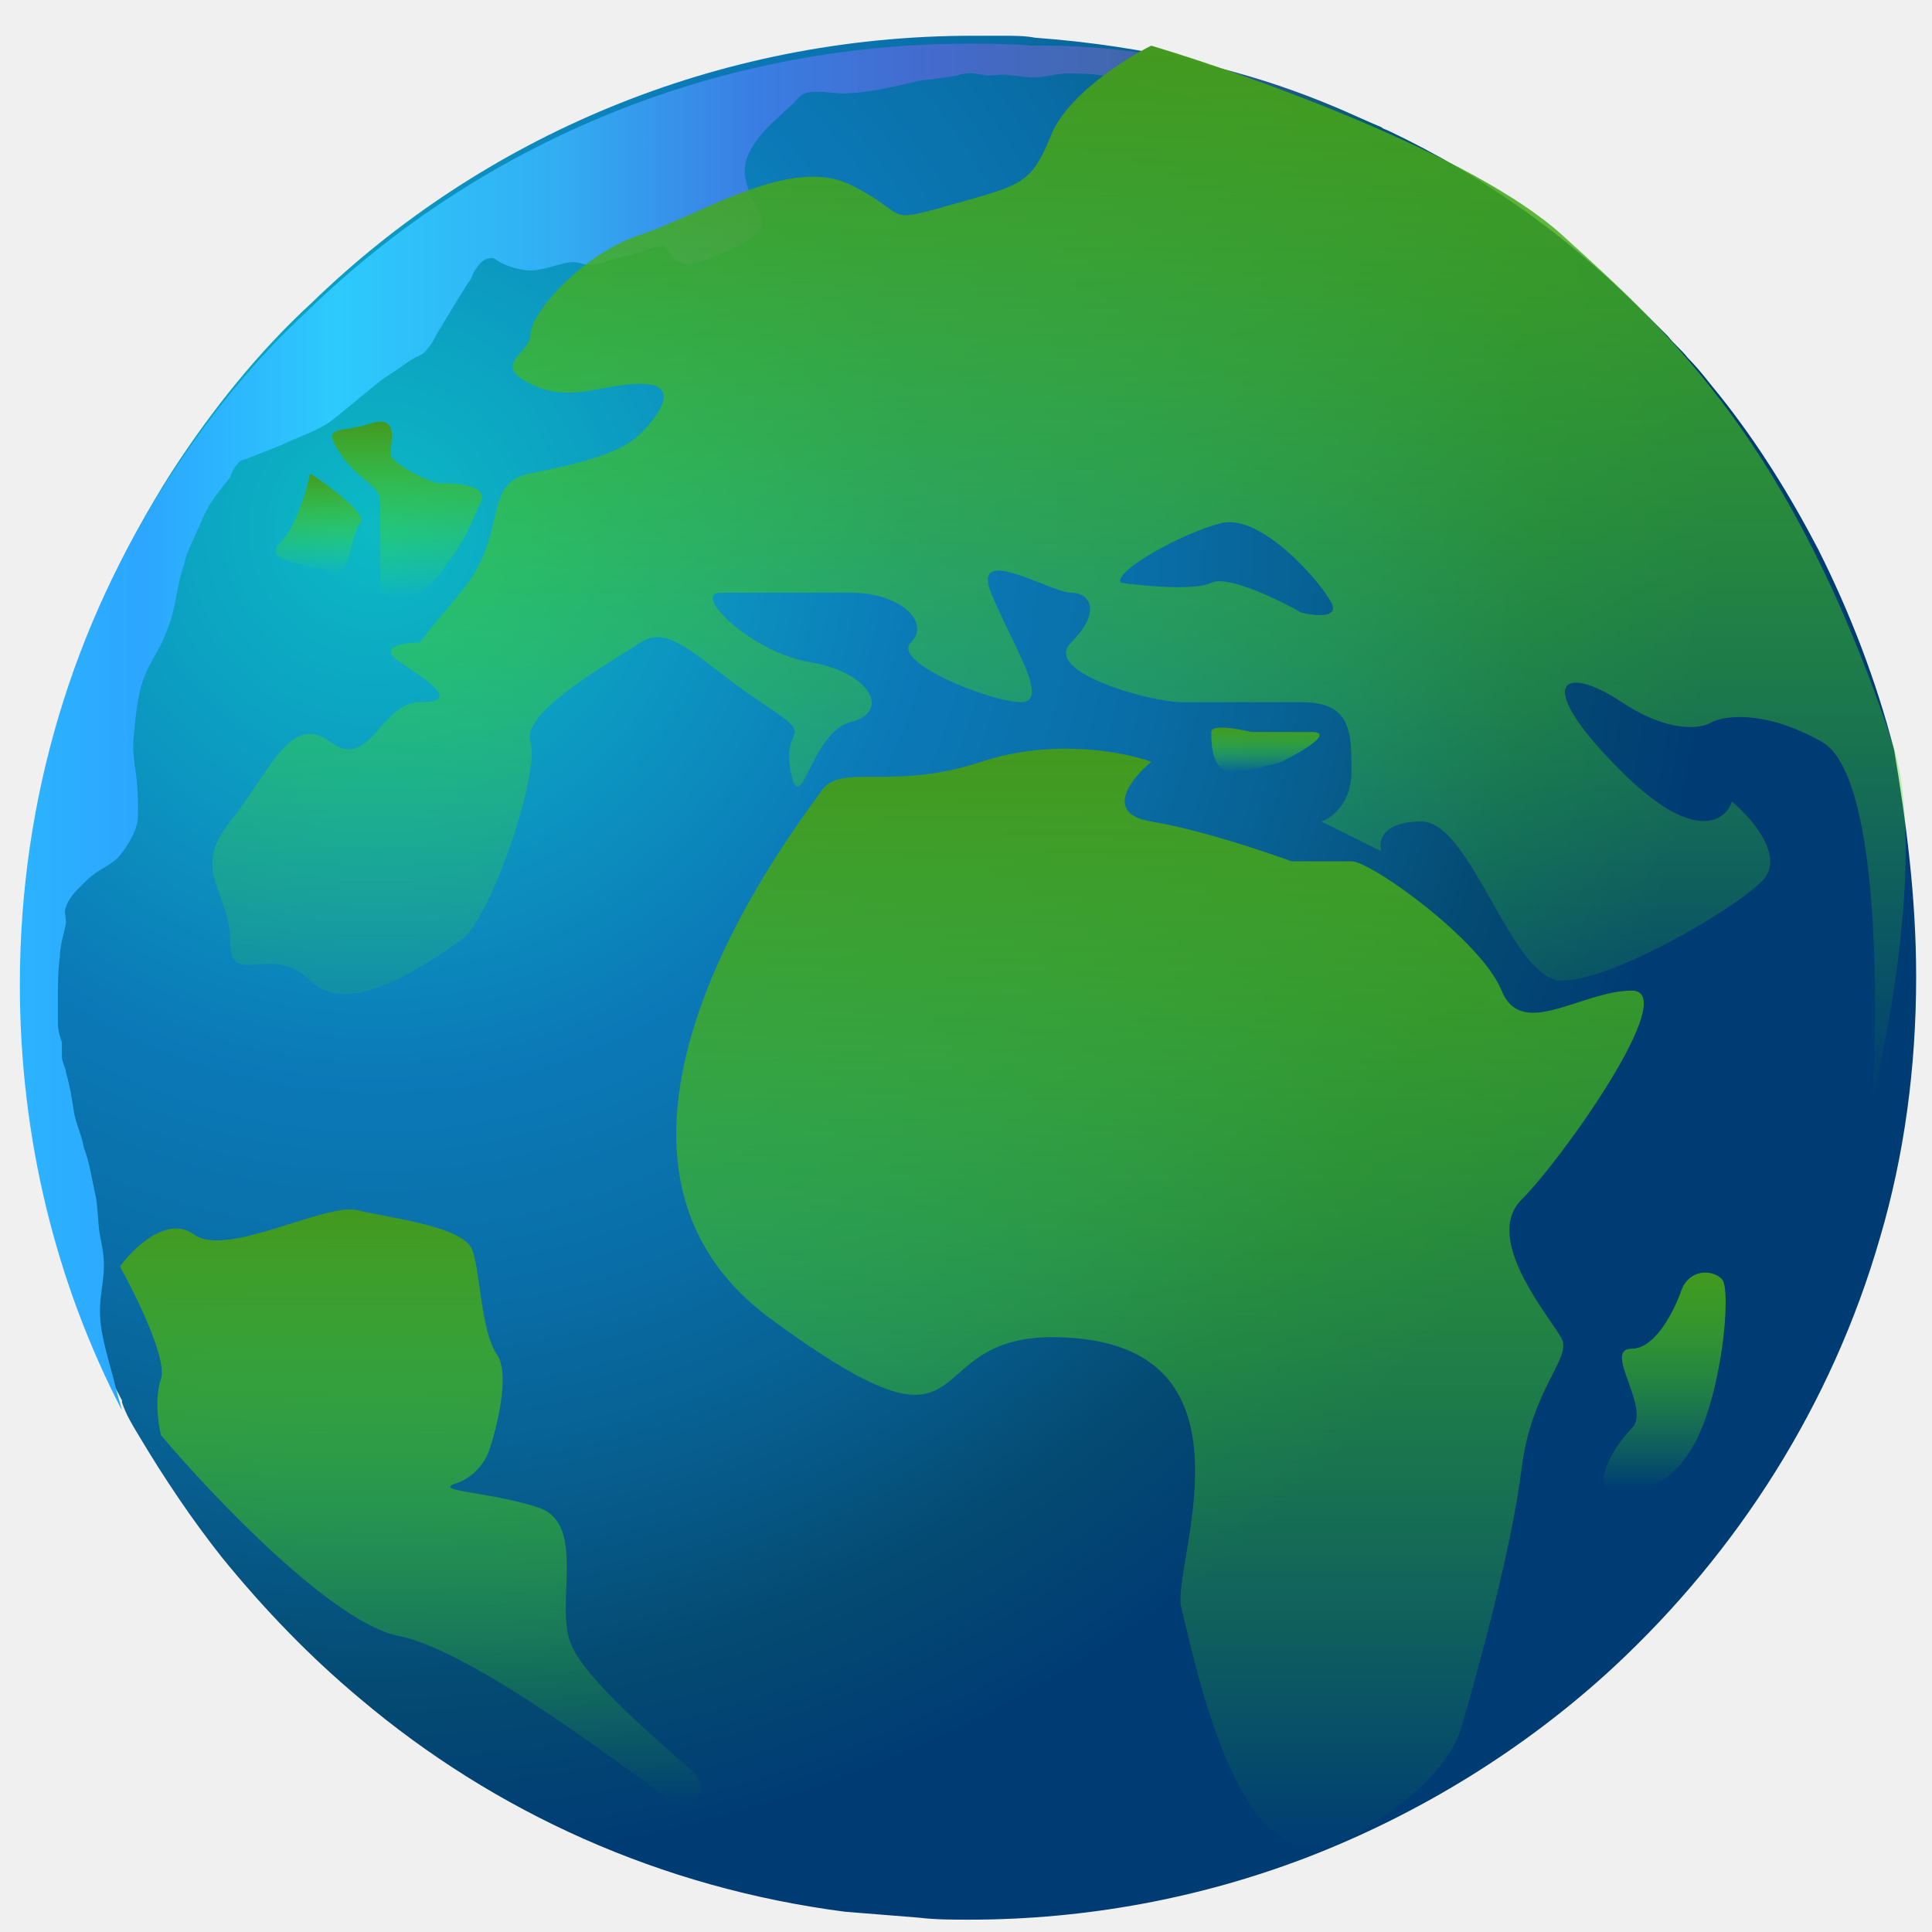
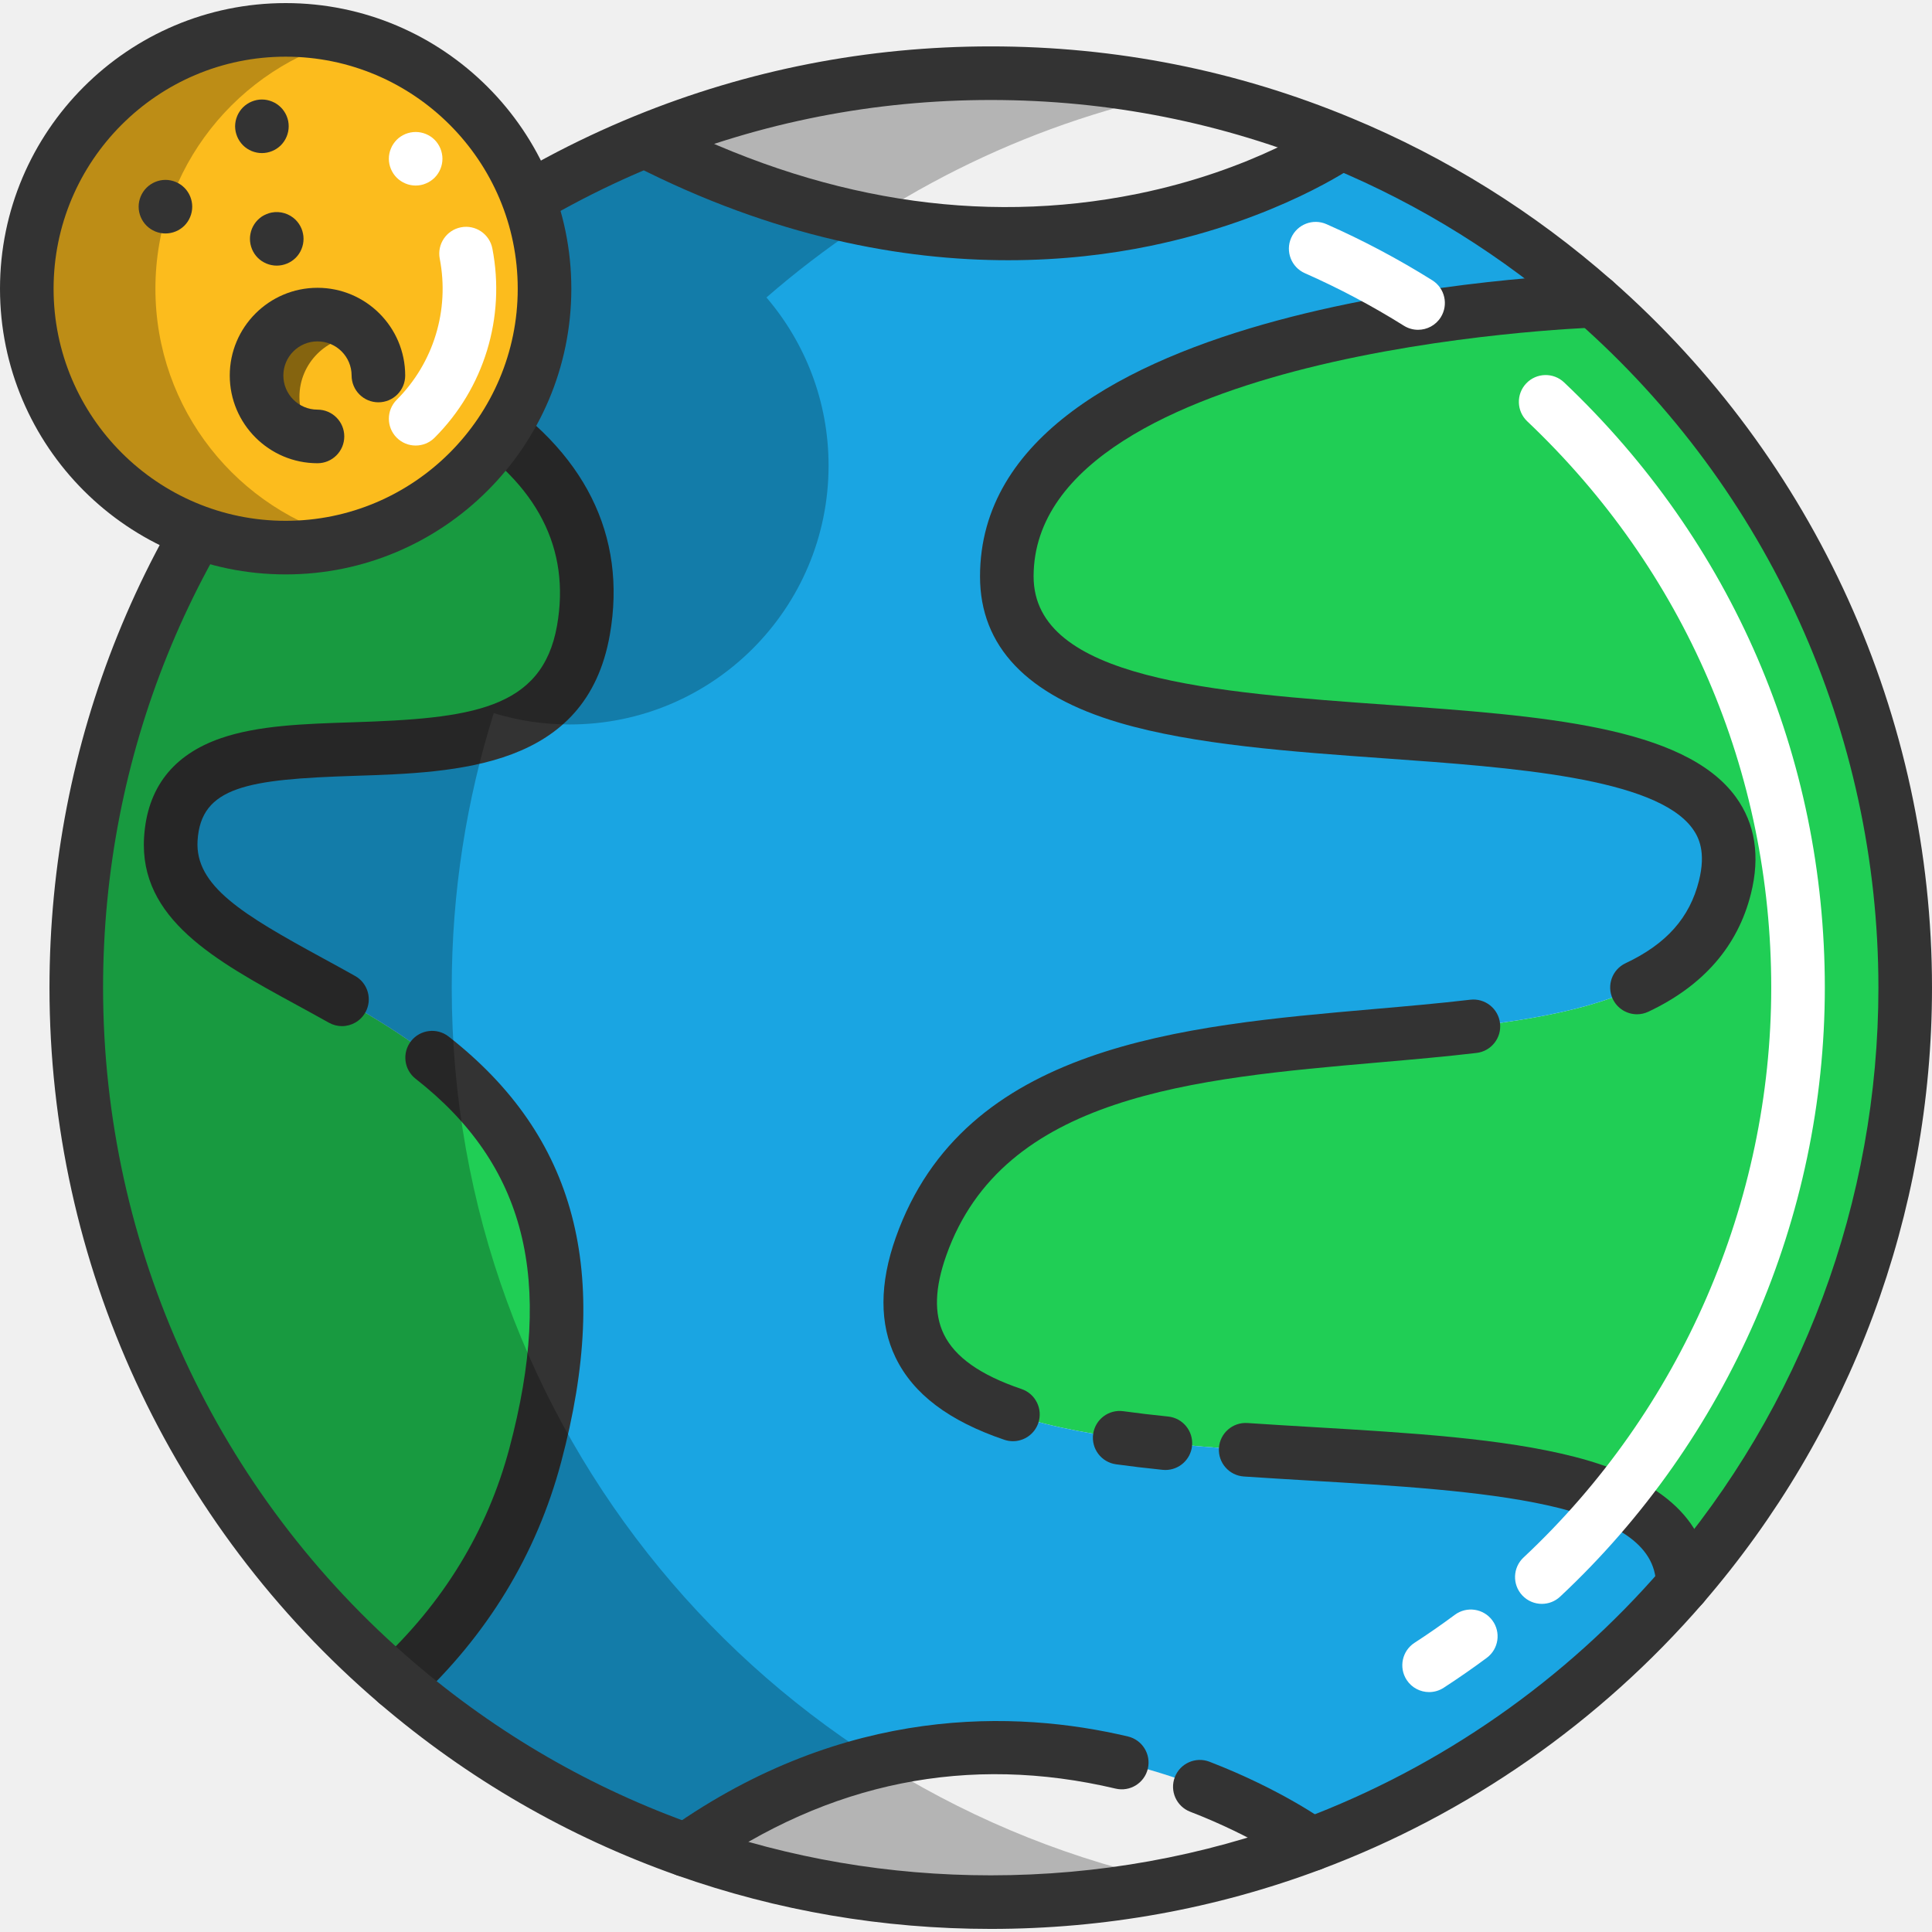
- <svg xmlns="http://www.w3.org/2000/svg" width="50" height="50" viewBox="0 0 50 50" fill="none">
-   <path fill-rule="evenodd" clip-rule="evenodd" d="M49.59 25.277C49.59 27.645 49.279 29.911 48.657 32.022C47.413 36.346 44.977 40.156 41.764 43.142C39.484 45.253 36.738 46.952 33.784 48.085C31.089 49.114 28.135 49.681 25.078 49.681C24.663 49.681 24.197 49.681 23.782 49.629C23.16 49.578 22.486 49.526 21.865 49.475C17.097 48.857 12.796 46.901 9.324 43.966C8.028 42.885 6.836 41.649 5.748 40.311C4.971 39.332 4.245 38.251 3.571 37.118C3.416 36.861 3.26 36.604 3.157 36.295C3.157 36.295 3.157 36.295 3.157 36.243C3.001 35.934 2.846 35.677 2.742 35.368C2.328 34.441 1.965 33.463 1.654 32.485C1.447 31.764 1.239 31.043 1.084 30.323C0.98 29.808 0.877 29.293 0.825 28.727C0.669 27.594 0.566 26.461 0.566 25.277C0.566 24.608 0.617 23.938 0.669 23.269C0.721 22.857 0.773 22.445 0.825 22.033C1.136 19.614 1.809 17.348 2.794 15.237C3.26 14.208 3.83 13.178 4.452 12.2C5.489 10.604 6.681 9.111 8.08 7.824C12.485 3.55 18.548 0.925 25.181 0.925C25.44 0.925 25.7 0.925 25.959 0.925C26.218 0.925 26.529 0.925 26.788 0.976C28.187 1.079 29.586 1.285 30.882 1.594C31.659 1.8 32.436 2.006 33.162 2.263C33.68 2.418 34.147 2.624 34.665 2.83C35.028 2.984 35.39 3.138 35.753 3.293C35.805 3.344 35.857 3.344 35.96 3.396C38.344 4.529 40.521 6.073 42.386 7.927C42.645 8.184 42.905 8.441 43.164 8.699C43.319 8.905 43.526 9.059 43.682 9.265C43.993 9.574 44.252 9.934 44.511 10.243C45.496 11.479 46.325 12.818 47.05 14.208C47.88 15.855 48.553 17.606 49.02 19.408C49.331 21.261 49.59 23.218 49.59 25.277Z" fill="url(#paint0_radial_65_2806)" />
-   <path d="M31.348 18.944C31.348 18.738 32.039 18.859 32.385 18.944H33.939C34.561 18.944 33.68 19.459 33.162 19.717C32.903 19.802 32.281 19.974 31.866 19.974C31.348 19.974 31.348 19.202 31.348 18.944Z" fill="url(#paint1_linear_65_2806)" />
-   <path fill-rule="evenodd" clip-rule="evenodd" d="M35.805 3.344C35.701 3.344 35.649 3.344 35.546 3.396C35.287 3.447 35.028 3.396 34.768 3.344C34.561 3.293 34.458 3.19 34.198 3.19C33.887 3.138 33.628 3.035 33.317 2.984C33.006 2.933 32.747 2.83 32.436 2.727C32.177 2.624 32.074 2.675 31.866 2.727C31.659 2.778 31.504 2.675 31.296 2.624C31.089 2.521 30.83 2.521 30.623 2.469C30.001 2.366 29.379 2.16 28.757 2.006C28.394 1.903 28.032 1.903 27.617 1.903C27.306 1.903 27.047 2.006 26.736 2.006C26.529 2.006 26.373 1.954 26.166 1.954C25.959 1.903 25.751 1.954 25.544 1.954C25.233 1.903 25.078 1.851 24.767 1.954C24.508 2.006 24.352 2.006 24.093 2.057C23.834 2.057 23.523 2.16 23.264 2.212C22.797 2.315 22.279 2.418 21.813 2.418C21.502 2.418 21.087 2.315 20.828 2.418C20.673 2.469 20.569 2.675 20.414 2.778C20.154 3.035 19.895 3.241 19.688 3.499C19.481 3.756 19.273 4.065 19.273 4.426C19.273 4.734 19.429 5.095 19.584 5.352C19.74 5.661 19.792 5.919 19.481 6.125C19.118 6.382 18.652 6.588 18.237 6.742C17.926 6.845 17.667 6.897 17.46 6.691C17.356 6.639 17.304 6.485 17.201 6.382C17.097 6.331 16.941 6.382 16.838 6.434C16.527 6.536 16.216 6.639 15.905 6.691C15.698 6.742 15.542 6.845 15.335 6.845C15.128 6.897 14.972 6.742 14.713 6.794C14.402 6.845 14.039 7 13.728 7C13.469 7 13.158 6.897 12.951 6.794C12.848 6.742 12.796 6.639 12.64 6.691C12.537 6.691 12.381 6.845 12.329 6.948C12.226 7.051 12.226 7.206 12.122 7.309C12.018 7.463 11.966 7.566 11.863 7.721C11.707 7.978 11.552 8.235 11.396 8.493C11.293 8.647 11.189 8.905 11.034 9.059C10.982 9.162 10.826 9.214 10.723 9.265C10.464 9.42 10.204 9.626 9.945 9.78C9.479 10.14 9.013 10.552 8.546 10.913C8.183 11.17 7.665 11.325 7.251 11.53C6.992 11.633 6.732 11.736 6.473 11.839C6.37 11.891 6.214 11.891 6.162 11.994C6.059 12.097 6.007 12.2 5.955 12.354C5.748 12.612 5.489 12.921 5.333 13.229C5.23 13.435 5.178 13.59 5.074 13.796C4.97 14.053 4.815 14.311 4.763 14.62C4.556 15.186 4.556 15.804 4.297 16.37C4.193 16.679 3.986 16.988 3.83 17.297C3.571 17.812 3.519 18.43 3.468 18.996C3.416 19.305 3.468 19.717 3.519 20.026C3.571 20.386 3.571 20.746 3.571 21.107C3.571 21.467 3.312 21.879 3.105 22.136C2.898 22.394 2.535 22.497 2.276 22.754C2.068 22.96 1.809 23.166 1.706 23.475C1.654 23.578 1.706 23.732 1.706 23.887C1.654 24.196 1.55 24.453 1.55 24.762C1.498 25.122 1.498 25.483 1.498 25.895C1.498 26.101 1.498 26.255 1.498 26.461C1.498 26.667 1.55 26.822 1.602 26.976C1.602 27.079 1.602 27.233 1.602 27.336C1.602 27.491 1.706 27.645 1.706 27.748C1.809 28.109 1.861 28.418 1.913 28.778C1.965 29.087 2.12 29.396 2.172 29.705C2.327 30.116 2.379 30.528 2.483 30.992C2.535 31.301 2.535 31.661 2.587 31.97C2.638 32.227 2.69 32.485 2.69 32.742C2.69 33.154 2.587 33.515 2.587 33.926C2.587 34.596 2.846 35.265 3.001 35.934C3.053 36.14 3.105 36.295 3.157 36.501C1.447 33.206 0.514 29.447 0.514 25.483C0.514 20.643 1.913 16.164 4.349 12.406C5.385 10.81 6.577 9.317 7.976 8.03C12.381 3.756 18.444 1.131 25.078 1.131C25.596 1.131 26.166 1.131 26.684 1.182C29.897 1.131 33.006 1.954 35.805 3.344Z" fill="url(#paint2_linear_65_2806)" />
-   <path d="M29.794 21.261C31.037 21.467 32.73 22.034 33.421 22.291H34.976C35.494 22.291 38.344 24.35 38.862 25.637C39.381 26.925 40.935 25.637 42.231 25.637C43.526 25.637 40.417 30.014 39.381 31.043C38.344 32.073 40.158 34.133 40.417 34.647C40.676 35.162 39.64 35.934 39.381 37.994C39.121 40.053 38.344 42.885 37.826 44.687C37.411 46.128 35.407 47.347 34.458 47.776C34.112 47.948 33.214 47.982 32.385 46.746C31.348 45.202 30.83 42.627 30.571 41.598C30.312 40.568 32.644 35.162 27.98 34.647C23.316 34.133 25.907 38.509 19.947 34.133C13.988 29.756 20.725 21.261 21.243 20.489C21.761 19.717 23.057 20.489 25.389 19.717C27.254 19.099 29.103 19.459 29.794 19.717C29.275 20.146 28.55 21.055 29.794 21.261Z" fill="url(#paint3_linear_65_2806)" />
-   <path d="M4.166 35.687C4.335 35.188 3.529 33.539 3.105 32.776C3.458 32.291 4.335 31.446 5.014 31.945C5.863 32.569 8.409 31.113 9.258 31.321C10.107 31.529 12.016 31.737 12.229 32.361C12.441 32.984 12.441 34.44 12.865 35.063C13.205 35.562 12.865 36.934 12.653 37.558C12.582 37.766 12.313 38.223 11.804 38.389C11.168 38.597 12.653 38.597 13.926 39.013C15.199 39.429 14.35 41.508 14.775 42.547C15.199 43.587 17.533 45.458 17.957 45.873C18.382 46.289 17.957 46.913 17.533 46.705C17.109 46.497 12.441 42.755 10.319 42.339C8.621 42.007 5.51 38.736 4.166 37.142C4.095 36.865 3.996 36.186 4.166 35.687Z" fill="url(#paint4_linear_65_2806)" />
-   <path d="M9.842 15.34V14.311V13.024C9.842 12.509 9.324 12.509 8.805 11.736C8.287 10.964 8.805 11.222 9.583 10.964C10.36 10.707 10.101 11.479 10.101 11.736C10.101 11.994 11.137 12.509 11.397 12.509C11.656 12.509 12.692 12.509 12.433 13.024C12.174 13.539 12.174 13.796 11.397 14.826C10.775 15.649 10.101 15.512 9.842 15.34Z" fill="url(#paint5_linear_65_2806)" />
-   <path d="M9.323 13.539C9.531 13.333 8.546 12.595 8.028 12.251C7.941 12.68 7.665 13.642 7.25 14.053C6.732 14.568 8.028 14.568 8.546 14.826C9.064 15.083 9.064 13.796 9.323 13.539Z" fill="url(#paint6_linear_65_2806)" />
-   <path d="M42.231 34.904C42.853 34.904 43.354 33.875 43.526 33.36C43.742 32.845 44.304 32.845 44.563 33.103C44.822 33.36 44.563 36.192 43.786 37.479C43.008 38.766 42.231 38.508 41.713 38.508C41.195 38.508 41.713 37.479 42.231 36.964C42.749 36.449 41.454 34.904 42.231 34.904Z" fill="url(#paint7_linear_65_2806)" />
-   <path fill-rule="evenodd" clip-rule="evenodd" d="M34.976 19.974C34.976 20.797 34.457 21.175 34.198 21.261L35.753 22.033C35.667 21.776 35.753 21.261 36.789 21.261C37.437 21.261 38.02 22.291 38.603 23.32C39.186 24.35 39.769 25.38 40.417 25.38C41.713 25.38 44.822 23.578 45.599 22.805C46.221 22.188 45.34 21.175 44.822 20.746C44.649 21.261 43.837 21.827 41.972 19.974C39.64 17.657 40.417 17.142 41.972 18.172C43.215 18.995 44.045 18.858 44.304 18.687C44.649 18.515 45.703 18.378 47.154 19.201C48.605 20.025 48.622 25.723 48.45 28.469C48.968 26.41 49.797 21.673 48.968 19.201C46.377 11.479 43.267 8.647 40.417 6.073C38.137 4.013 32.385 1.954 29.794 1.182C29.102 1.525 27.617 2.469 27.202 3.499C26.715 4.708 26.457 4.781 24.922 5.213C24.824 5.241 24.72 5.27 24.611 5.301C23.359 5.656 23.342 5.643 22.94 5.347C22.759 5.215 22.502 5.025 22.02 4.786C20.866 4.212 19.284 4.916 17.909 5.527C17.431 5.739 16.979 5.94 16.579 6.073C15.024 6.588 13.729 8.132 13.729 8.647C13.729 8.829 13.598 8.98 13.477 9.12C13.254 9.377 13.059 9.602 13.729 9.934C14.409 10.272 14.978 10.166 15.582 10.054C15.898 9.995 16.223 9.934 16.579 9.934C17.615 9.934 17.097 10.707 16.579 11.221C16.061 11.736 15.024 11.994 13.729 12.251C13.036 12.389 12.936 12.82 12.795 13.428C12.672 13.958 12.518 14.621 11.915 15.34C11.17 16.228 10.916 16.549 10.864 16.627C10.431 16.63 9.745 16.735 10.36 17.142L10.361 17.143C11.138 17.658 11.914 18.172 10.878 18.172C10.425 18.172 10.121 18.516 9.835 18.839C9.467 19.255 9.13 19.636 8.546 19.201C7.769 18.622 7.283 19.346 6.652 20.287C6.441 20.601 6.214 20.939 5.955 21.261C5.291 22.086 5.478 22.593 5.698 23.191C5.822 23.525 5.955 23.888 5.955 24.35C5.955 25.016 6.233 24.993 6.645 24.958C7.028 24.925 7.528 24.883 8.028 25.38C8.987 26.332 10.831 25.083 11.718 24.482C11.79 24.433 11.856 24.389 11.915 24.35C12.692 23.835 13.988 19.974 13.729 19.201C13.509 18.547 15.152 17.522 16.131 16.911C16.306 16.802 16.461 16.705 16.579 16.627C17.139 16.256 17.699 16.687 18.55 17.343C18.88 17.596 19.254 17.884 19.688 18.172C20.641 18.803 20.621 18.854 20.521 19.095C20.459 19.247 20.365 19.476 20.465 19.974C20.595 20.617 20.725 20.36 20.951 19.909C21.178 19.459 21.502 18.815 22.02 18.687C23.057 18.429 22.538 17.399 20.984 17.142C19.429 16.885 17.875 15.34 18.652 15.34H22.02C23.316 15.34 24.093 16.112 23.575 16.627C23.057 17.142 25.648 18.172 26.425 18.172C26.993 18.172 26.593 17.348 26.135 16.403C25.965 16.053 25.788 15.687 25.648 15.34C25.286 14.443 26.185 14.797 26.937 15.093C27.264 15.222 27.564 15.34 27.721 15.34C28.239 15.34 28.498 15.855 27.721 16.627C26.943 17.399 29.793 18.172 30.571 18.172H33.68C34.976 18.172 34.976 18.944 34.976 19.974ZM29.016 15.083C29.621 15.168 30.933 15.289 31.348 15.083C31.763 14.877 33.075 15.512 33.68 15.855C34.026 15.941 34.665 16.009 34.457 15.598C34.198 15.083 32.644 13.281 31.607 13.538C30.571 13.796 28.757 14.825 29.016 15.083Z" fill="url(#paint8_linear_65_2806)" />
+ <svg xmlns="http://www.w3.org/2000/svg" width="220" height="220" viewBox="0 0 220 220" fill="none">
+   <g clip-path="url(#clip0_11_1137)">
+     <path d="M104.885 141.923C91.459 179.758 191.71 153.237 191.624 180.533C207.405 162.28 216.949 138.487 216.949 112.466C216.949 81.301 203.256 53.328 181.555 34.245H181.549C181.549 34.245 114.649 36.351 114.649 65.642C114.649 94.934 203.744 71.745 196.421 101.036C189.098 130.328 118.31 104.088 104.885 141.923Z" fill="#20CE55" />
+     <path d="M60.947 165.722C75.593 110.8 18.23 115.682 19.451 95.544C20.671 75.406 62.168 96.154 66.439 71.745C70.711 47.335 37.911 40.147 37.911 40.147L37.905 40.141C19.817 58.869 8.686 84.371 8.686 112.466C8.686 144.15 22.838 172.526 45.166 191.627C52.441 184.883 58.097 176.401 60.947 165.722Z" fill="#20CE55" />
+     <path d="M73.439 16.036C59.947 21.552 47.87 29.821 37.905 40.141L37.911 40.147C37.911 40.147 70.711 47.335 66.439 71.745C62.168 96.154 20.671 75.406 19.451 95.544C18.23 115.682 75.593 110.8 60.947 165.722C58.097 176.401 52.441 184.884 45.166 191.627C54.784 199.859 65.927 206.37 78.107 210.672V210.666C114.801 184.817 149.335 210.007 149.335 210.007V210.013C165.817 203.844 180.323 193.61 191.624 180.533C191.71 153.237 91.459 179.758 104.885 141.923C118.31 104.088 189.098 130.328 196.421 101.036C203.744 71.745 114.649 94.934 114.649 65.642C114.649 36.351 181.549 34.245 181.549 34.245C173.055 26.77 163.327 20.655 152.715 16.256V16.262C152.715 16.262 119.506 39.677 73.445 16.048L73.439 16.036Z" fill="#1AA5E2" />
+     <path d="M191.625 183.584C191.622 183.584 191.618 183.584 191.615 183.584C189.93 183.578 188.568 182.208 188.574 180.523C188.604 170.941 168.553 169.75 149.162 168.598C146.651 168.449 144.133 168.299 141.639 168.131C139.958 168.017 138.687 166.562 138.801 164.881C138.914 163.2 140.363 161.931 142.05 162.042C144.527 162.209 147.029 162.357 149.524 162.506C160.626 163.165 171.113 163.788 179.294 165.889C189.523 168.515 194.698 173.445 194.676 180.541C194.67 182.224 193.306 183.584 191.625 183.584Z" fill="#333333" />
+     <path d="M132.707 167.389C132.604 167.389 132.5 167.383 132.395 167.373C130.483 167.178 128.745 166.972 127.081 166.741C125.412 166.51 124.246 164.969 124.478 163.3C124.709 161.631 126.247 160.465 127.919 160.697C129.508 160.917 131.175 161.115 133.013 161.302C134.69 161.473 135.911 162.97 135.74 164.646C135.579 166.218 134.254 167.389 132.707 167.389Z" fill="#333333" />
+     <path d="M115.344 164.112C115.018 164.112 114.688 164.06 114.362 163.949C108.044 161.804 103.994 158.741 101.981 154.586C100.132 150.77 100.141 146.166 102.009 140.902C109.791 118.971 134.559 116.812 156.411 114.907C160.26 114.571 163.896 114.254 167.423 113.839C169.096 113.643 170.613 114.839 170.81 116.513C171.007 118.187 169.81 119.703 168.136 119.9C164.517 120.326 160.837 120.646 156.941 120.986C135.942 122.817 114.229 124.71 107.76 142.943C106.44 146.662 106.346 149.6 107.472 151.925C108.736 154.534 111.632 156.578 116.324 158.171C117.92 158.713 118.774 160.446 118.232 162.041C117.801 163.312 116.615 164.112 115.344 164.112Z" fill="#333333" />
+     <path d="M186.407 115.497C185.263 115.497 184.165 114.85 183.645 113.746C182.926 112.222 183.579 110.404 185.103 109.685C189.752 107.493 192.407 104.51 193.461 100.296C194.283 97.006 193.439 95.329 192.731 94.354C188.53 88.558 172.193 87.391 157.78 86.363C147.061 85.597 135.978 84.806 127.484 82.306C116.942 79.204 111.597 73.598 111.597 65.642C111.597 33.761 178.6 31.285 181.453 31.196L181.549 31.194C183.234 31.194 184.603 32.561 184.603 34.245C184.603 35.909 183.275 37.261 181.62 37.296C180.88 37.322 164.682 37.941 148.757 41.94C134.589 45.498 117.698 52.498 117.698 65.642C117.698 77.382 138.295 78.853 158.214 80.275C175.487 81.509 191.801 82.674 197.672 90.772C199.872 93.808 200.447 97.51 199.38 101.776C197.89 107.736 193.962 112.253 187.705 115.204C187.286 115.403 186.843 115.497 186.407 115.497Z" fill="#333333" />
+     <path d="M45.167 194.678C44.347 194.678 43.53 194.35 42.929 193.701C41.783 192.465 41.856 190.535 43.092 189.389C50.482 182.539 55.497 174.311 57.999 164.935C63.145 145.637 59.854 132.654 47.325 122.84C45.999 121.801 45.766 119.883 46.805 118.556C47.844 117.229 49.762 116.997 51.089 118.035C65.611 129.412 69.68 144.815 63.895 166.508C61.092 177.015 55.488 186.219 47.241 193.864C46.654 194.409 45.909 194.678 45.167 194.678Z" fill="#333333" />
+     <path d="M38.94 116.847C38.433 116.847 37.92 116.72 37.447 116.455C36.19 115.748 34.943 115.068 33.724 114.403C24.529 109.386 15.843 104.647 16.405 95.36C16.745 89.753 19.682 85.954 25.134 84.067C29.385 82.596 34.61 82.427 40.142 82.248C53.508 81.817 61.746 80.859 63.434 71.219C64.964 62.472 61.207 55.147 52.267 49.448C45.145 44.908 37.332 43.144 37.254 43.126C35.61 42.763 34.57 41.135 34.932 39.491C35.294 37.846 36.921 36.806 38.564 37.166C38.92 37.244 47.38 39.137 55.408 44.213C66.568 51.271 71.422 60.974 69.445 72.271C66.781 87.495 52.12 87.968 40.339 88.348C28.221 88.739 22.871 89.555 22.497 95.729C22.184 100.885 27.67 104.149 36.648 109.047C37.888 109.723 39.157 110.416 40.437 111.135C41.906 111.96 42.428 113.82 41.603 115.289C41.042 116.286 40.007 116.847 38.94 116.847Z" fill="#333333" />
+     <path opacity="0.25" d="M51.44 112.466C51.44 101.573 53.122 91.074 56.226 81.205C58.96 82.043 61.863 82.496 64.872 82.496C81.152 82.496 94.35 69.298 94.35 53.018C94.35 45.708 91.683 39.025 87.277 33.873C100.434 22.431 116.485 14.231 134.195 10.538C127.293 9.091 120.147 8.335 112.818 8.335C95.846 8.335 79.824 12.398 65.668 19.6C64.224 19.383 62.748 19.269 61.245 19.269C45.541 19.269 32.71 31.55 31.82 47.031C17.356 64.913 8.687 87.677 8.687 112.467C8.687 169.976 55.309 216.599 112.818 216.599C120.147 216.599 127.293 215.842 134.195 214.396C86.938 204.54 51.44 162.646 51.44 112.466Z" fill="black" />
+     <path d="M78.11 213.718C77.152 213.718 76.208 213.267 75.613 212.424C74.643 211.046 74.972 209.143 76.35 208.172C96.33 194.097 115.704 194.727 128.437 197.734C130.077 198.121 131.093 199.764 130.705 201.404C130.318 203.044 128.672 204.059 127.035 203.672C110.285 199.717 94.415 202.91 79.864 213.161C79.331 213.537 78.718 213.718 78.11 213.718Z" fill="#333333" />
+     <path d="M149.332 213.059C148.709 213.059 148.081 212.869 147.539 212.474C147.453 212.411 142.887 209.143 135.53 206.306C133.957 205.7 133.174 203.934 133.781 202.361C134.387 200.788 136.152 200.005 137.725 200.611C145.92 203.771 150.924 207.389 151.133 207.541C152.494 208.534 152.793 210.443 151.8 211.804C151.202 212.625 150.273 213.059 149.332 213.059Z" fill="#333333" />
+     <path d="M114.797 29.632C102.883 29.632 88.24 27.067 72.052 18.763L74.838 13.334C93.199 22.753 111.572 25.698 129.445 22.087C142.809 19.387 150.882 13.821 150.962 13.765L154.473 18.756C154.113 19.01 145.484 25.01 130.969 28.005C126.424 28.942 120.977 29.632 114.797 29.632Z" fill="#333333" />
+     <path d="M112.818 219.649C100.559 219.649 88.538 217.597 77.091 213.549C64.658 209.158 53.25 202.562 43.183 193.945C19.321 173.533 5.635 143.835 5.635 112.466C5.635 84.54 16.316 58.102 35.709 38.021C46.145 27.215 58.451 18.868 72.284 13.212C85.168 7.951 98.805 5.283 112.818 5.283C127.049 5.283 140.866 8.027 153.886 13.438C164.723 17.931 174.709 24.161 183.565 31.955L179.534 36.536C171.181 29.187 161.765 23.311 151.547 19.074C139.271 13.973 126.241 11.386 112.818 11.386C99.6 11.386 86.739 13.901 74.592 18.861C61.548 24.194 49.943 32.067 40.099 42.26C21.809 61.197 11.737 86.131 11.737 112.466C11.737 142.049 24.644 170.057 47.149 189.308C56.644 197.435 67.401 203.655 79.123 207.795C89.917 211.612 101.253 213.547 112.817 213.547C125.026 213.547 136.952 211.397 148.263 207.156C164.045 201.249 178.24 191.353 189.315 178.538C205.168 160.202 213.898 136.738 213.898 112.466C213.898 83.413 201.375 55.738 179.54 36.537L183.57 31.954C206.722 52.313 220 81.659 220 112.466C220 138.203 210.742 163.085 193.932 182.528C182.19 196.115 167.138 206.607 150.403 212.871C138.407 217.369 125.76 219.649 112.818 219.649Z" fill="#333333" />
+     <path d="M32.529 62.358C48.809 62.358 62.007 49.16 62.007 32.88C62.007 16.6 48.809 3.403 32.529 3.403C16.249 3.403 3.051 16.6 3.051 32.88C3.051 49.16 16.249 62.358 32.529 62.358Z" fill="#FCBC1D" />
+     <path opacity="0.25" d="M3.051 32.879C3.051 49.16 16.245 62.359 32.526 62.359C35.052 62.359 37.511 62.042 39.849 61.444C27.113 58.185 17.697 46.633 17.697 32.879C17.697 19.124 27.113 7.578 39.849 4.319C37.511 3.721 35.052 3.404 32.526 3.404C16.245 3.404 3.051 16.597 3.051 32.879Z" fill="black" />
+     <path opacity="0.47" d="M29.215 42.758C29.215 46.456 32.107 49.477 35.75 49.685C34.713 48.476 34.097 46.908 34.097 45.199C34.097 41.367 37.203 38.261 41.035 38.261C41.169 38.261 41.303 38.267 41.438 38.273C40.175 36.772 38.277 35.82 36.153 35.82C32.321 35.82 29.215 38.926 29.215 42.758Z" fill="black" />
+     <path d="M36.152 52.749C30.645 52.749 26.163 48.268 26.163 42.76C26.163 37.253 30.644 32.772 36.152 32.772C41.66 32.772 46.14 37.253 46.14 42.76C46.14 44.445 44.774 45.811 43.089 45.811C41.404 45.811 40.038 44.445 40.038 42.76C40.038 40.618 38.294 38.874 36.152 38.874C34.009 38.874 32.266 40.618 32.266 42.76C32.266 44.903 34.009 46.646 36.152 46.646C37.837 46.646 39.203 48.013 39.203 49.697C39.203 51.382 37.837 52.749 36.152 52.749Z" fill="#333333" />
+     <path d="M31.513 30.247C31.311 30.247 31.116 30.229 30.915 30.186C30.72 30.15 30.53 30.089 30.347 30.015C30.164 29.936 29.987 29.845 29.816 29.735C29.652 29.625 29.499 29.497 29.353 29.356C28.785 28.789 28.462 28.002 28.462 27.196C28.462 27.001 28.48 26.799 28.523 26.604C28.559 26.409 28.62 26.213 28.694 26.03C28.773 25.847 28.864 25.67 28.974 25.506C29.084 25.335 29.212 25.182 29.353 25.042C29.499 24.901 29.652 24.773 29.816 24.657C29.987 24.548 30.164 24.456 30.347 24.383C30.53 24.303 30.72 24.242 30.915 24.206C31.91 24.005 32.959 24.328 33.673 25.042C33.813 25.182 33.935 25.335 34.051 25.506C34.161 25.67 34.253 25.847 34.332 26.03C34.405 26.213 34.466 26.409 34.503 26.604C34.546 26.799 34.564 27.001 34.564 27.196C34.564 28.002 34.241 28.789 33.673 29.356C33.099 29.924 32.318 30.247 31.513 30.247Z" fill="#333333" />
+     <path d="M29.822 17.432C29.023 17.432 28.236 17.109 27.668 16.541C27.528 16.401 27.4 16.242 27.29 16.077C27.18 15.913 27.082 15.736 27.009 15.553C26.93 15.363 26.875 15.174 26.832 14.979C26.796 14.784 26.771 14.582 26.771 14.381C26.771 14.186 26.796 13.984 26.832 13.789C26.875 13.594 26.93 13.399 27.009 13.215C27.082 13.032 27.18 12.855 27.29 12.691C27.4 12.52 27.528 12.367 27.668 12.227C27.809 12.086 27.961 11.958 28.132 11.848C28.297 11.739 28.474 11.641 28.657 11.568C28.84 11.488 29.035 11.434 29.23 11.391C29.621 11.311 30.03 11.311 30.421 11.391C30.616 11.434 30.805 11.488 30.994 11.568C31.177 11.641 31.354 11.739 31.519 11.848C31.684 11.958 31.842 12.086 31.983 12.227C32.123 12.367 32.251 12.52 32.361 12.691C32.471 12.855 32.569 13.032 32.642 13.215C32.721 13.399 32.776 13.594 32.819 13.789C32.855 13.984 32.874 14.186 32.874 14.381C32.874 15.187 32.55 15.974 31.983 16.541C31.415 17.109 30.628 17.432 29.822 17.432Z" fill="#333333" />
+     <path d="M18.838 26.586C18.039 26.586 17.252 26.262 16.684 25.695C16.116 25.127 15.787 24.34 15.787 23.535C15.787 22.735 16.116 21.948 16.684 21.38C17.252 20.813 18.039 20.483 18.838 20.483C19.644 20.483 20.431 20.813 20.998 21.38C21.566 21.948 21.889 22.735 21.889 23.535C21.889 24.34 21.566 25.127 20.998 25.695C20.431 26.262 19.644 26.586 18.838 26.586Z" fill="#333333" />
+     <path d="M161.476 37.555C160.923 37.555 160.363 37.404 159.86 37.089C156.257 34.833 152.465 32.821 148.587 31.11C147.046 30.429 146.348 28.628 147.028 27.086C147.708 25.545 149.509 24.847 151.051 25.527C155.196 27.357 159.249 29.506 163.099 31.918C164.527 32.813 164.959 34.695 164.065 36.124C163.486 37.047 162.492 37.555 161.476 37.555Z" fill="white" />
+     <path d="M175.571 182.635C174.757 182.635 173.944 182.31 173.343 181.668C172.192 180.437 172.256 178.507 173.486 177.356C191.412 160.585 201.693 136.933 201.693 112.466C201.693 87.859 191.826 64.955 173.908 47.974C172.685 46.814 172.633 44.883 173.792 43.66C174.952 42.436 176.883 42.385 178.106 43.544C197.251 61.689 207.796 86.166 207.796 112.466C207.796 138.616 196.81 163.891 177.655 181.811C177.067 182.363 176.318 182.635 175.571 182.635Z" fill="white" />
+     <path d="M162.737 192.681C161.738 192.681 160.76 192.191 160.175 191.291C159.258 189.877 159.659 187.987 161.073 187.07C162.627 186.061 164.172 184.988 165.665 183.88C167.018 182.877 168.929 183.159 169.933 184.513C170.938 185.866 170.655 187.777 169.301 188.781C167.707 189.965 166.056 191.111 164.395 192.188C163.883 192.521 163.307 192.681 162.737 192.681Z" fill="white" />
+     <path d="M47.332 50.734C46.551 50.734 45.771 50.437 45.174 49.84C43.983 48.648 43.983 46.717 45.174 45.525C49.375 41.324 51.207 35.318 50.075 29.458C49.755 27.804 50.838 26.203 52.492 25.883C54.144 25.562 55.747 26.646 56.067 28.301C57.584 36.153 55.125 44.205 49.489 49.84C48.894 50.437 48.113 50.734 47.332 50.734Z" fill="white" />
+     <path d="M47.33 21.13C47.135 21.13 46.934 21.106 46.738 21.069C46.543 21.033 46.348 20.972 46.165 20.892C45.982 20.819 45.805 20.721 45.64 20.611C45.469 20.502 45.316 20.373 45.176 20.233C44.609 19.666 44.279 18.884 44.279 18.079C44.279 17.878 44.297 17.676 44.34 17.481C44.377 17.286 44.438 17.096 44.517 16.913C44.59 16.724 44.682 16.547 44.798 16.383C44.908 16.218 45.036 16.059 45.176 15.919C45.316 15.778 45.469 15.65 45.64 15.54C45.805 15.431 45.982 15.339 46.165 15.26C46.348 15.187 46.543 15.125 46.738 15.089C47.129 15.009 47.532 15.009 47.928 15.089C48.124 15.125 48.313 15.187 48.496 15.26C48.685 15.339 48.862 15.431 49.027 15.54C49.191 15.65 49.35 15.778 49.49 15.919C49.631 16.059 49.759 16.218 49.869 16.383C49.979 16.547 50.07 16.724 50.15 16.913C50.223 17.096 50.284 17.286 50.32 17.481C50.363 17.676 50.382 17.878 50.382 18.079C50.382 18.884 50.058 19.666 49.49 20.233C49.35 20.373 49.191 20.502 49.027 20.611C48.862 20.721 48.685 20.819 48.496 20.892C48.313 20.972 48.124 21.033 47.928 21.069C47.733 21.106 47.532 21.13 47.33 21.13Z" fill="white" />
+     <path d="M32.529 65.409C14.593 65.409 0 50.817 0 32.88C0 14.944 14.593 0.352 32.529 0.352C50.465 0.352 65.058 14.944 65.058 32.88C65.058 50.817 50.466 65.409 32.529 65.409ZM32.529 6.454C17.958 6.454 6.102 18.308 6.102 32.88C6.102 47.452 17.958 59.307 32.529 59.307C47.1 59.307 58.955 47.452 58.955 32.88C58.955 18.308 47.101 6.454 32.529 6.454Z" fill="#333333" />
+   </g>
  <defs>
-     <radialGradient id="paint0_radial_65_2806" cx="0" cy="0" r="1" gradientUnits="userSpaceOnUse" gradientTransform="translate(9.84322 13.8422) scale(39.4377 39.1808)">
-       <stop offset="0.006" stop-color="#0CB9C4" />
-       <stop offset="0.206" stop-color="#0C96C1" />
-       <stop offset="0.361" stop-color="#0B79B7" />
-       <stop offset="0.502" stop-color="#096EA7" />
-       <stop offset="0.633" stop-color="#075E8F" />
-       <stop offset="0.758" stop-color="#044A72" />
-       <stop offset="0.872" stop-color="#003C74" />
-     </radialGradient>
-     <linearGradient id="paint1_linear_65_2806" x1="32.751" y1="18.831" x2="32.751" y2="19.974" gradientUnits="userSpaceOnUse">
-       <stop stop-color="#43991F" />
-       <stop offset="1" stop-color="#4BFF00" stop-opacity="0" />
-     </linearGradient>
-     <linearGradient id="paint2_linear_65_2806" x1="0.497" y1="18.559" x2="35.814" y2="18.559" gradientUnits="userSpaceOnUse">
-       <stop stop-color="#2CB3FF" />
-       <stop offset="0.089" stop-color="#2CA6FF" />
-       <stop offset="0.233" stop-color="#2DCAFC" />
-       <stop offset="0.395" stop-color="#32AEF3" />
-       <stop offset="0.538" stop-color="#3A7EE3" />
-       <stop offset="0.671" stop-color="#446ACD" />
-       <stop offset="0.796" stop-color="#4268B1" />
-       <stop offset="0.914" stop-color="#1F598E" />
-       <stop offset="1" stop-color="#005D72" />
-     </linearGradient>
-     <linearGradient id="paint3_linear_65_2806" x1="30.021" y1="19.375" x2="30.021" y2="47.863" gradientUnits="userSpaceOnUse">
-       <stop stop-color="#43991F" />
-       <stop offset="1" stop-color="#4BFF00" stop-opacity="0" />
-     </linearGradient>
-     <linearGradient id="paint4_linear_65_2806" x1="10.619" y1="31.301" x2="10.619" y2="46.746" gradientUnits="userSpaceOnUse">
-       <stop stop-color="#43991F" />
-       <stop offset="1" stop-color="#4BFF00" stop-opacity="0" />
-     </linearGradient>
-     <linearGradient id="paint5_linear_65_2806" x1="10.536" y1="10.912" x2="10.536" y2="15.471" gradientUnits="userSpaceOnUse">
-       <stop stop-color="#43991F" />
-       <stop offset="1" stop-color="#4BFF00" stop-opacity="0" />
-     </linearGradient>
-     <linearGradient id="paint6_linear_65_2806" x1="8.241" y1="12.251" x2="8.241" y2="14.86" gradientUnits="userSpaceOnUse">
-       <stop stop-color="#43991F" />
-       <stop offset="1" stop-color="#4BFF00" stop-opacity="0" />
-     </linearGradient>
-     <linearGradient id="paint7_linear_65_2806" x1="43.079" y1="32.934" x2="43.079" y2="38.529" gradientUnits="userSpaceOnUse">
-       <stop stop-color="#43991F" />
-       <stop offset="1" stop-color="#4BFF00" stop-opacity="0" />
-     </linearGradient>
-     <linearGradient id="paint8_linear_65_2806" x1="27.407" y1="1.182" x2="27.407" y2="28.469" gradientUnits="userSpaceOnUse">
-       <stop stop-color="#43991F" />
-       <stop offset="1" stop-color="#4BFF00" stop-opacity="0" />
-     </linearGradient>
+     <clipPath id="clip0_11_1137">
+       <rect width="220" height="220" fill="white" />
+     </clipPath>
  </defs>
</svg>
